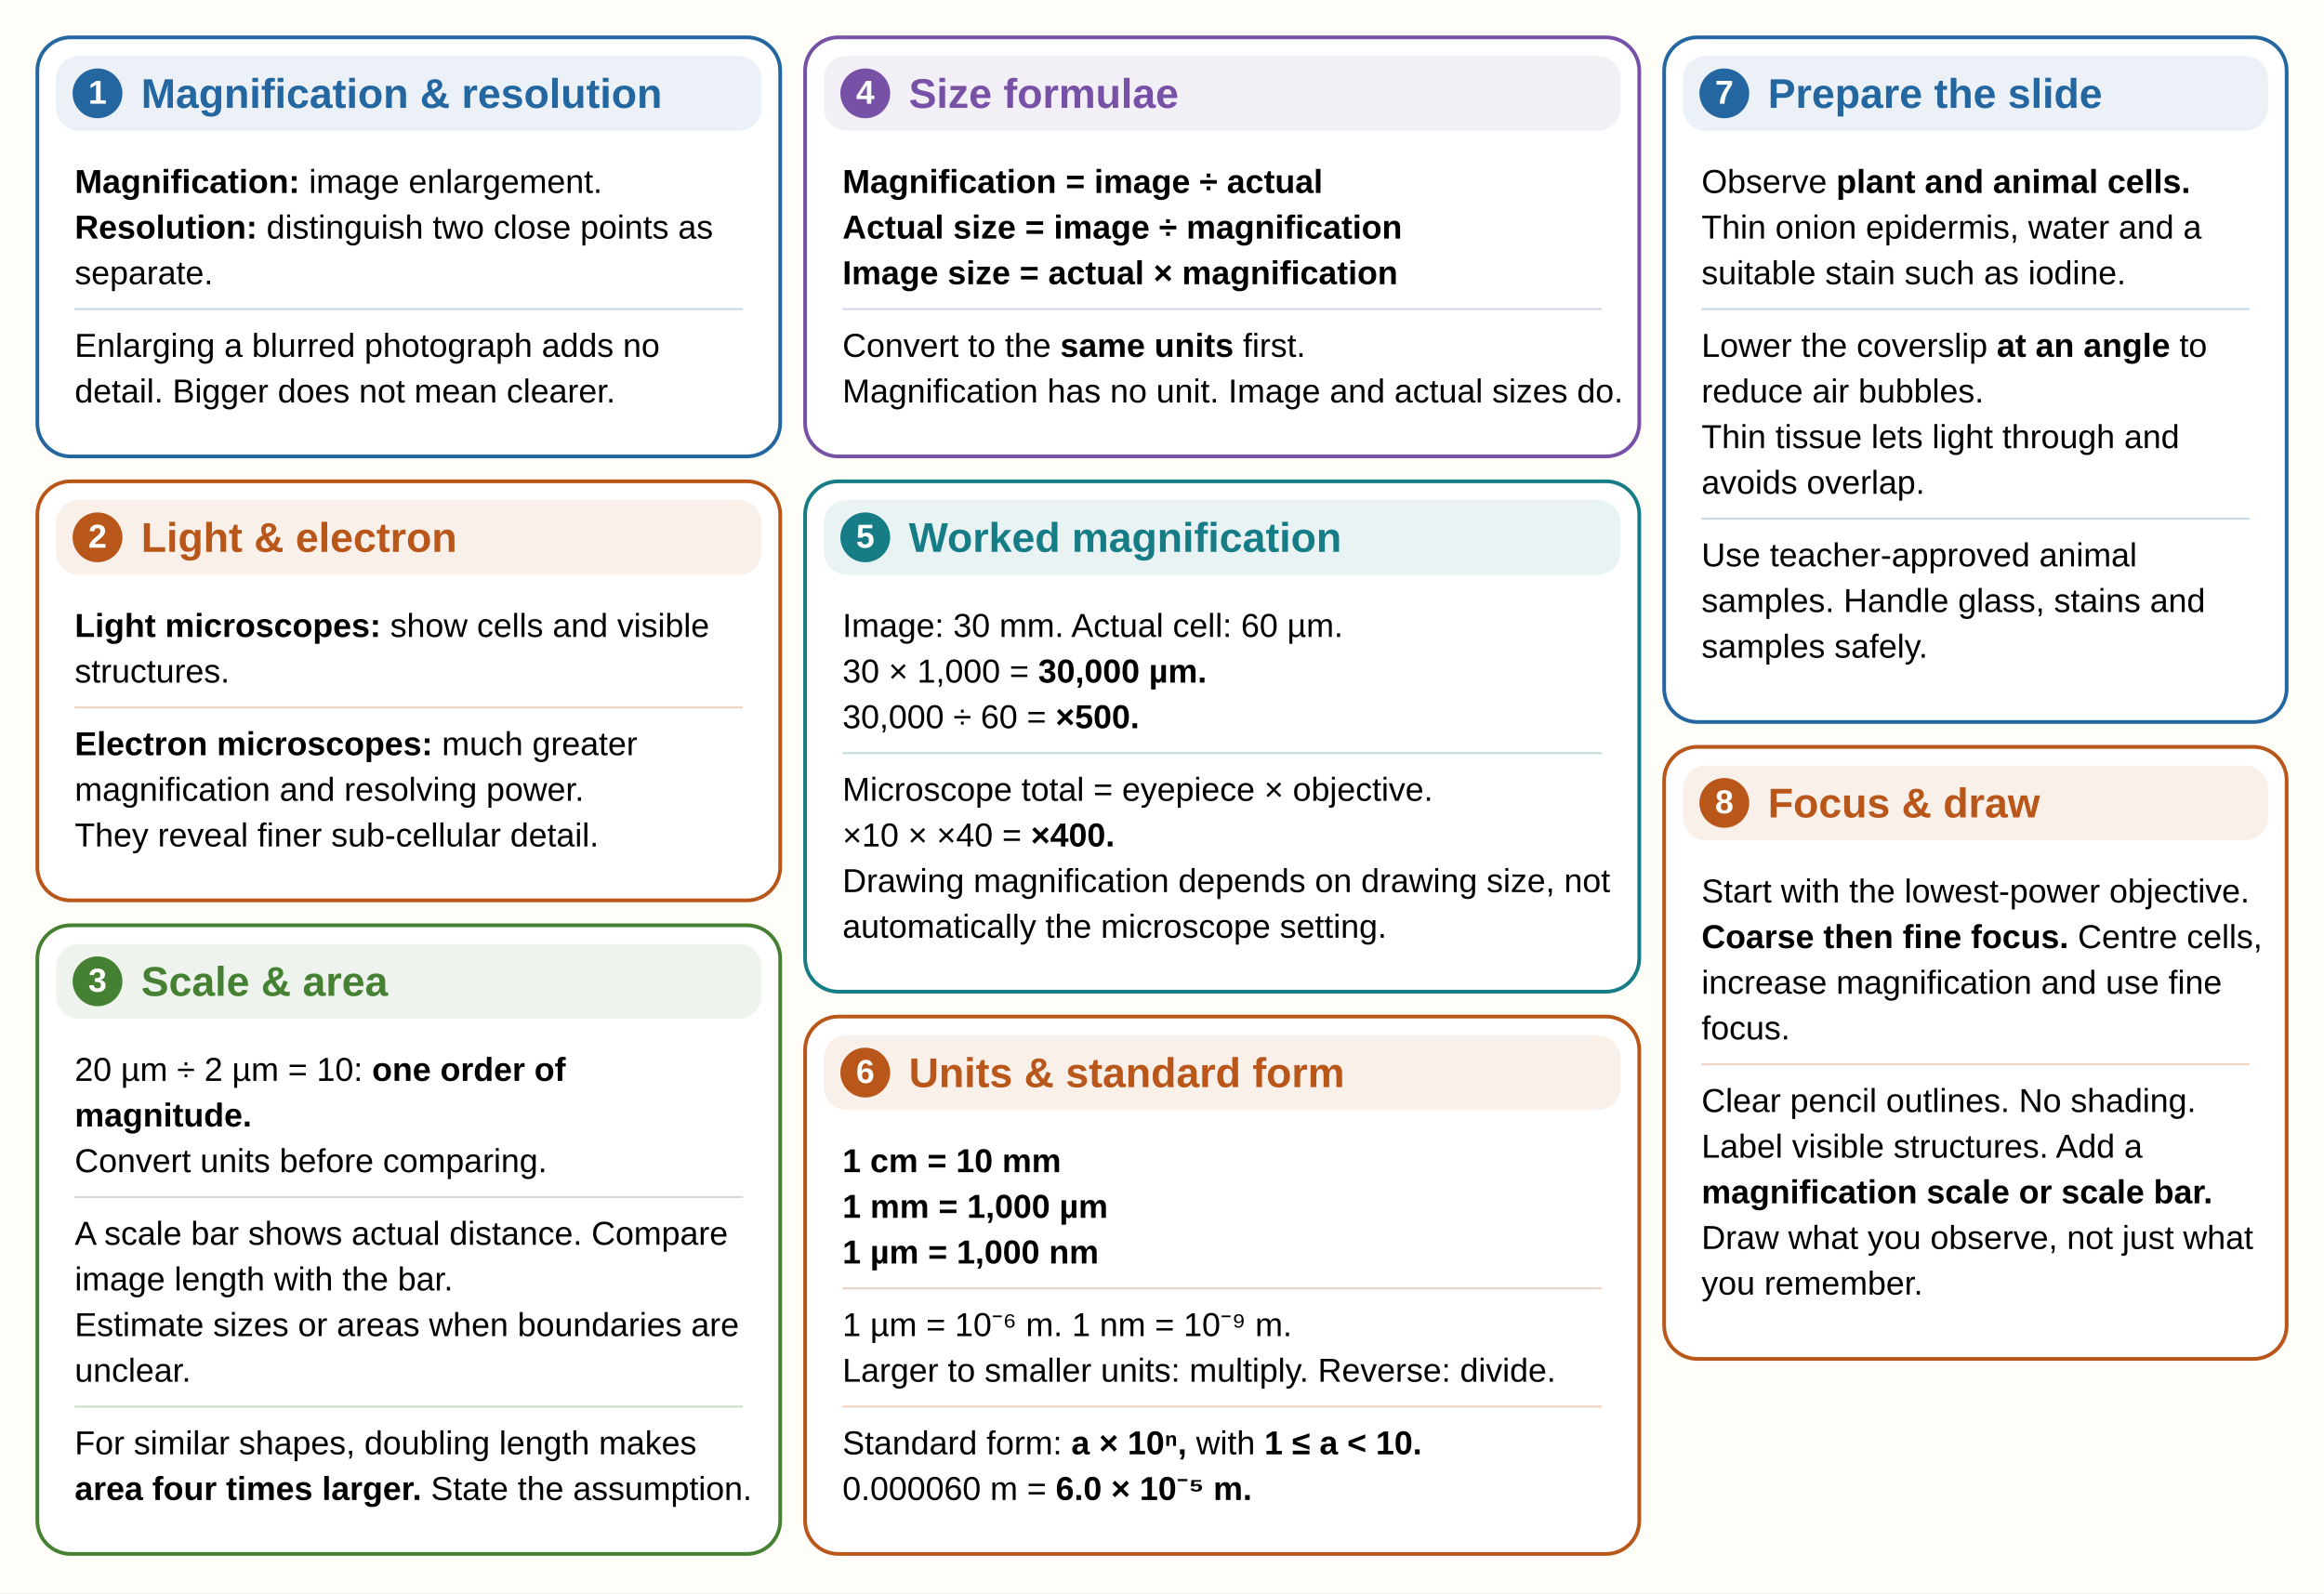
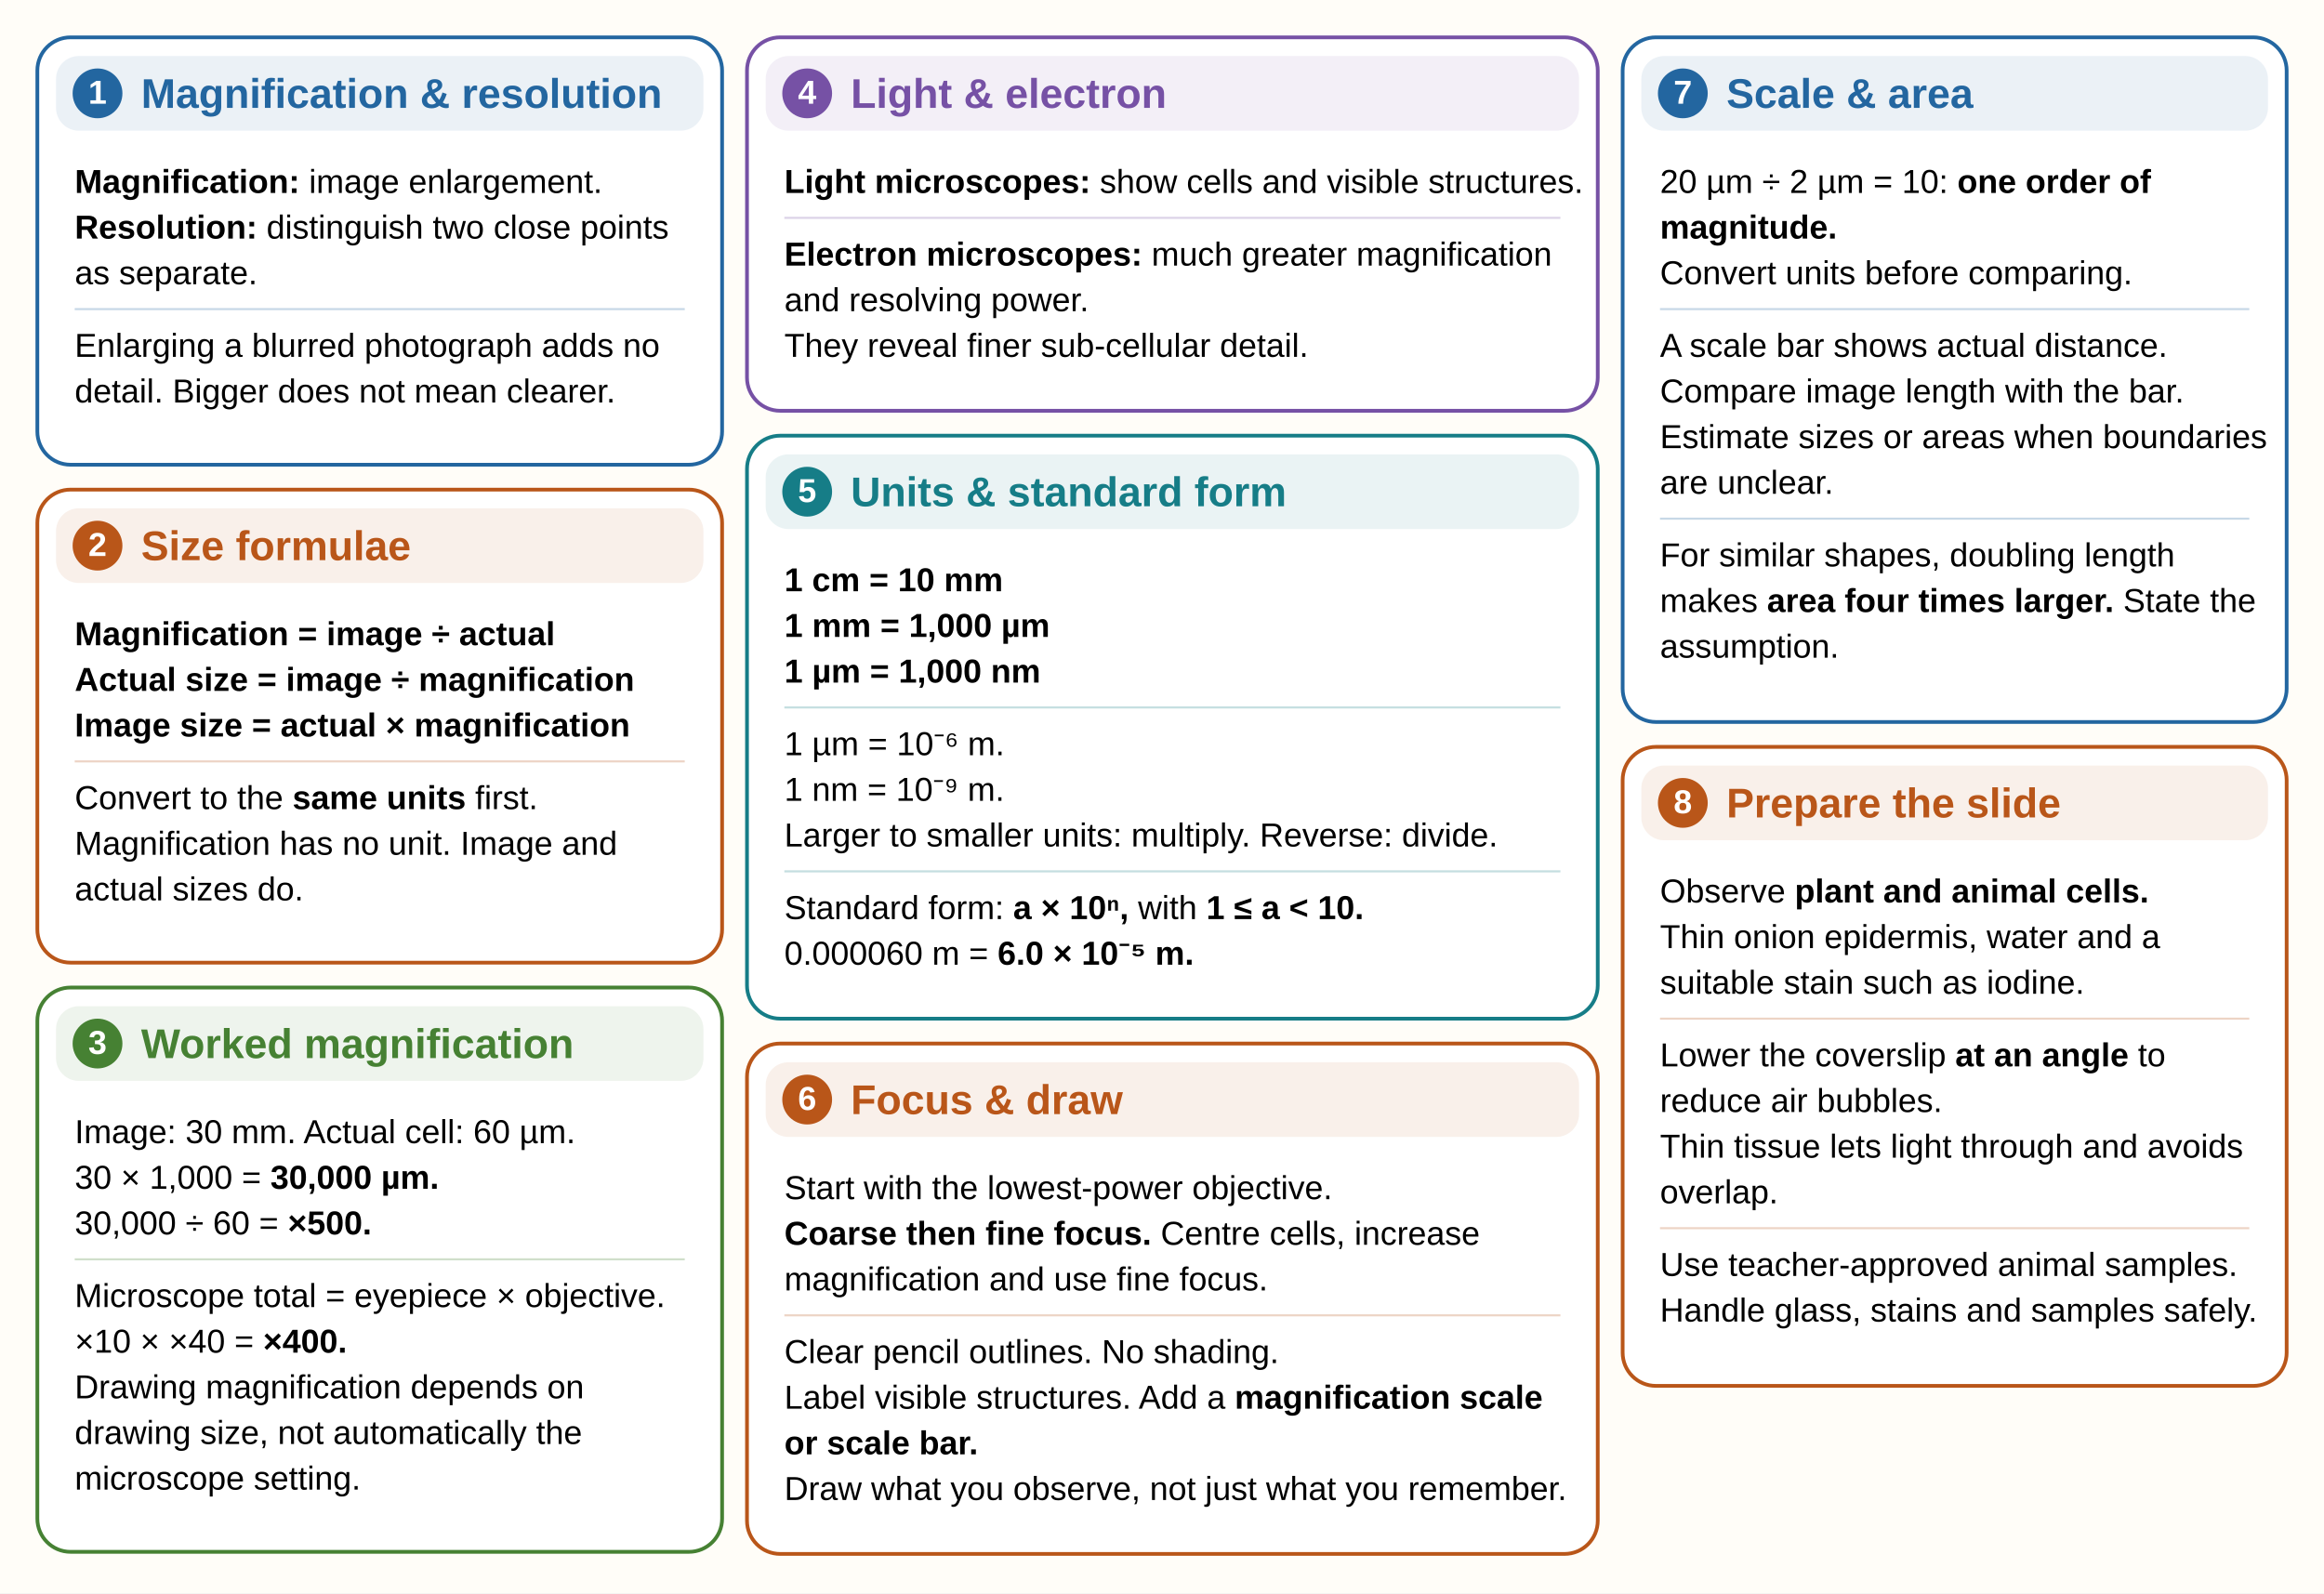
<svg xmlns="http://www.w3.org/2000/svg" width="2400" height="1645.714" viewBox="0 0 1120 768" role="img" aria-labelledby="map-title map-description" data-print-width-mm="277" font-family="Segoe UI,Arial,sans-serif">
  <defs>
    <marker id="arrow-2366a0" viewBox="0 0 10 10" refX="9" refY="5" markerWidth="4" markerHeight="4" orient="auto-start-reverse">
      <path d="M1 1L9 5L1 9" fill="none" stroke="#2366a0" stroke-width="2" stroke-linejoin="round" />
    </marker>
    <marker id="arrow-b95619" viewBox="0 0 10 10" refX="9" refY="5" markerWidth="4" markerHeight="4" orient="auto-start-reverse">
      <path d="M1 1L9 5L1 9" fill="none" stroke="#b95619" stroke-width="2" stroke-linejoin="round" />
    </marker>
    <marker id="arrow-468133" viewBox="0 0 10 10" refX="9" refY="5" markerWidth="4" markerHeight="4" orient="auto-start-reverse">
      <path d="M1 1L9 5L1 9" fill="none" stroke="#468133" stroke-width="2" stroke-linejoin="round" />
    </marker>
    <marker id="arrow-7651a5" viewBox="0 0 10 10" refX="9" refY="5" markerWidth="4" markerHeight="4" orient="auto-start-reverse">
      <path d="M1 1L9 5L1 9" fill="none" stroke="#7651a5" stroke-width="2" stroke-linejoin="round" />
    </marker>
    <marker id="arrow-167d87" viewBox="0 0 10 10" refX="9" refY="5" markerWidth="4" markerHeight="4" orient="auto-start-reverse">
      <path d="M1 1L9 5L1 9" fill="none" stroke="#167d87" stroke-width="2" stroke-linejoin="round" />
    </marker>
    <marker id="arrow-b95619" viewBox="0 0 10 10" refX="9" refY="5" markerWidth="4" markerHeight="4" orient="auto-start-reverse">
      <path d="M1 1L9 5L1 9" fill="none" stroke="#b95619" stroke-width="2" stroke-linejoin="round" />
    </marker>
  </defs>
  <rect width="1120" height="768" fill="#fffdf8" />
-   <g class="map-section" id="section-1" data-source-panel="0" data-bounds="0,0,358,202" transform="translate(18 18)">
-     <rect width="358" height="202" rx="16" fill="white" stroke="#2366a0" stroke-width="1.8" />
-     <g class="section-heading">
-       <rect x="9" y="9" width="340" height="36" rx="11" fill="#2366a0" opacity=".09" />
+   <g class="map-section" id="section-1" data-source-panel="0" data-bounds="0,0,330,206" transform="translate(18 18)">
+     <rect width="330" height="206" rx="16" fill="white" stroke="#2366a0" stroke-width="1.8" />
+     <g class="section-heading">
+       <rect x="9" y="9" width="312" height="36" rx="11" fill="#2366a0" opacity=".09" />
      <circle cx="29" cy="27" r="12" fill="#2366a0" />
      <text class="diagram-label" x="29" y="32" font-size="16" fill="white" font-weight="700" text-anchor="middle">1</text>
      <text class="panel-title" x="50" y="34" font-size="20" fill="#2366a0" font-weight="700" text-anchor="start">Magnification &amp; resolution</text>
    </g>
    <g class="section-body">
      <text class="body-text" x="18" y="75" font-size="16" fill="#000000" font-weight="400" text-anchor="start">
        <tspan font-weight="700">Magnification:</tspan> image enlargement.</text>
      <text class="body-text" x="18" y="97" font-size="16" fill="#000000" font-weight="400" text-anchor="start">
-         <tspan font-weight="700">Resolution:</tspan> distinguish two close points as</text>
-       <text class="body-text" x="18" y="119" font-size="16" fill="#000000" font-weight="400" text-anchor="start">separate.</text>
-       <path class="section-divider" d="M18 131H340" stroke="#2366a0" stroke-opacity=".25" stroke-width="1" fill="none" />
+         <tspan font-weight="700">Resolution:</tspan> distinguish two close points</text>
+       <text class="body-text" x="18" y="119" font-size="16" fill="#000000" font-weight="400" text-anchor="start">as separate.</text>
+       <path class="section-divider" d="M18 131H312" stroke="#2366a0" stroke-opacity=".25" stroke-width="1" fill="none" />
      <text class="body-text" x="18" y="154" font-size="16" fill="#000000" font-weight="400" text-anchor="start">Enlarging a blurred photograph adds no</text>
      <text class="body-text" x="18" y="176" font-size="16" fill="#000000" font-weight="400" text-anchor="start">detail. Bigger does not mean clearer.</text>
    </g>
  </g>
-   <g class="map-section" id="section-2" data-source-panel="1" data-bounds="0,0,358,202" transform="translate(18 232)">
-     <rect width="358" height="202" rx="16" fill="white" stroke="#b95619" stroke-width="1.8" />
-     <g class="section-heading">
-       <rect x="9" y="9" width="340" height="36" rx="11" fill="#b95619" opacity=".09" />
+   <g class="map-section" id="section-2" data-source-panel="2" data-bounds="0,0,330,228" transform="translate(18 236)">
+     <rect width="330" height="228" rx="16" fill="white" stroke="#b95619" stroke-width="1.8" />
+     <g class="section-heading">
+       <rect x="9" y="9" width="312" height="36" rx="11" fill="#b95619" opacity=".09" />
      <circle cx="29" cy="27" r="12" fill="#b95619" />
      <text class="diagram-label" x="29" y="32" font-size="16" fill="white" font-weight="700" text-anchor="middle">2</text>
-       <text class="panel-title" x="50" y="34" font-size="20" fill="#b95619" font-weight="700" text-anchor="start">Light &amp; electron</text>
-     </g>
-     <g class="section-body">
-       <text class="body-text" x="18" y="75" font-size="16" fill="#000000" font-weight="400" text-anchor="start">
-         <tspan font-weight="700">Light</tspan>
-         <tspan font-weight="700">microscopes:</tspan> show cells and visible</text>
-       <text class="body-text" x="18" y="97" font-size="16" fill="#000000" font-weight="400" text-anchor="start">structures.</text>
-       <path class="section-divider" d="M18 109H340" stroke="#b95619" stroke-opacity=".25" stroke-width="1" fill="none" />
-       <text class="body-text" x="18" y="132" font-size="16" fill="#000000" font-weight="400" text-anchor="start">
-         <tspan font-weight="700">Electron</tspan>
-         <tspan font-weight="700">microscopes:</tspan> much greater</text>
-       <text class="body-text" x="18" y="154" font-size="16" fill="#000000" font-weight="400" text-anchor="start">magnification and resolving power.</text>
-       <text class="body-text" x="18" y="176" font-size="16" fill="#000000" font-weight="400" text-anchor="start">They reveal finer sub-cellular detail.</text>
-     </g>
-   </g>
-   <g class="map-section" id="section-3" data-source-panel="5" data-bounds="0,0,358,303" transform="translate(18 446)">
-     <rect width="358" height="303" rx="16" fill="white" stroke="#468133" stroke-width="1.8" />
-     <g class="section-heading">
-       <rect x="9" y="9" width="340" height="36" rx="11" fill="#468133" opacity=".09" />
-       <circle cx="29" cy="27" r="12" fill="#468133" />
-       <text class="diagram-label" x="29" y="32" font-size="16" fill="white" font-weight="700" text-anchor="middle">3</text>
-       <text class="panel-title" x="50" y="34" font-size="20" fill="#468133" font-weight="700" text-anchor="start">Scale &amp; area</text>
-     </g>
-     <g class="section-body">
-       <text class="body-text" x="18" y="75" font-size="16" fill="#000000" font-weight="400" text-anchor="start">20 µm ÷ 2 µm = 10: <tspan font-weight="700">one</tspan>
-         <tspan font-weight="700">order</tspan>
-         <tspan font-weight="700">of</tspan>
-       </text>
-       <text class="body-text" x="18" y="97" font-size="16" fill="#000000" font-weight="400" text-anchor="start">
-         <tspan font-weight="700">magnitude.</tspan>
-       </text>
-       <text class="body-text" x="18" y="119" font-size="16" fill="#000000" font-weight="400" text-anchor="start">Convert units before comparing.</text>
-       <path class="section-divider" d="M18 131H340" stroke="#468133" stroke-opacity=".25" stroke-width="1" fill="none" />
-       <text class="body-text" x="18" y="154" font-size="16" fill="#000000" font-weight="400" text-anchor="start">A scale bar shows actual distance. Compare</text>
-       <text class="body-text" x="18" y="176" font-size="16" fill="#000000" font-weight="400" text-anchor="start">image length with the bar.</text>
-       <text class="body-text" x="18" y="198" font-size="16" fill="#000000" font-weight="400" text-anchor="start">Estimate sizes or areas when boundaries are</text>
-       <text class="body-text" x="18" y="220" font-size="16" fill="#000000" font-weight="400" text-anchor="start">unclear.</text>
-       <path class="section-divider" d="M18 232H340" stroke="#468133" stroke-opacity=".25" stroke-width="1" fill="none" />
-       <text class="body-text" x="18" y="255" font-size="16" fill="#000000" font-weight="400" text-anchor="start">For similar shapes, doubling length makes</text>
-       <text class="body-text" x="18" y="277" font-size="16" fill="#000000" font-weight="400" text-anchor="start">
-         <tspan font-weight="700">area</tspan>
-         <tspan font-weight="700">four</tspan>
-         <tspan font-weight="700">times</tspan>
-         <tspan font-weight="700">larger.</tspan> State the assumption.</text>
-     </g>
-   </g>
-   <g class="map-section" id="section-4" data-source-panel="2" data-bounds="0,0,402,202" transform="translate(388 18)">
-     <rect width="402" height="202" rx="16" fill="white" stroke="#7651a5" stroke-width="1.8" />
-     <g class="section-heading">
-       <rect x="9" y="9" width="384" height="36" rx="11" fill="#7651a5" opacity=".09" />
-       <circle cx="29" cy="27" r="12" fill="#7651a5" />
-       <text class="diagram-label" x="29" y="32" font-size="16" fill="white" font-weight="700" text-anchor="middle">4</text>
-       <text class="panel-title" x="50" y="34" font-size="20" fill="#7651a5" font-weight="700" text-anchor="start">Size formulae</text>
+       <text class="panel-title" x="50" y="34" font-size="20" fill="#b95619" font-weight="700" text-anchor="start">Size formulae</text>
    </g>
    <g class="section-body">
      <text class="body-text" x="18" y="75" font-size="16" fill="#000000" font-weight="400" text-anchor="start">
        <tspan font-weight="700">Magnification</tspan>
        <tspan font-weight="700">=</tspan>
        <tspan font-weight="700">image</tspan>
        <tspan font-weight="700">÷</tspan>
        <tspan font-weight="700">actual</tspan>
      </text>
      <text class="body-text" x="18" y="97" font-size="16" fill="#000000" font-weight="400" text-anchor="start">
        <tspan font-weight="700">Actual</tspan>
        <tspan font-weight="700">size</tspan>
        <tspan font-weight="700">=</tspan>
        <tspan font-weight="700">image</tspan>
        <tspan font-weight="700">÷</tspan>
        <tspan font-weight="700">magnification</tspan>
      </text>
      <text class="body-text" x="18" y="119" font-size="16" fill="#000000" font-weight="400" text-anchor="start">
        <tspan font-weight="700">Image</tspan>
        <tspan font-weight="700">size</tspan>
        <tspan font-weight="700">=</tspan>
        <tspan font-weight="700">actual</tspan>
        <tspan font-weight="700">×</tspan>
        <tspan font-weight="700">magnification</tspan>
      </text>
-       <path class="section-divider" d="M18 131H384" stroke="#7651a5" stroke-opacity=".25" stroke-width="1" fill="none" />
+       <path class="section-divider" d="M18 131H312" stroke="#b95619" stroke-opacity=".25" stroke-width="1" fill="none" />
      <text class="body-text" x="18" y="154" font-size="16" fill="#000000" font-weight="400" text-anchor="start">Convert to the <tspan font-weight="700">same</tspan>
        <tspan font-weight="700">units</tspan> first.</text>
-       <text class="body-text" x="18" y="176" font-size="16" fill="#000000" font-weight="400" text-anchor="start">Magnification has no unit. Image and actual sizes do.</text>
-     </g>
-   </g>
-   <g class="map-section" id="section-5" data-source-panel="3" data-bounds="0,0,402,246" transform="translate(388 232)">
-     <rect width="402" height="246" rx="16" fill="white" stroke="#167d87" stroke-width="1.8" />
-     <g class="section-heading">
-       <rect x="9" y="9" width="384" height="36" rx="11" fill="#167d87" opacity=".09" />
-       <circle cx="29" cy="27" r="12" fill="#167d87" />
-       <text class="diagram-label" x="29" y="32" font-size="16" fill="white" font-weight="700" text-anchor="middle">5</text>
-       <text class="panel-title" x="50" y="34" font-size="20" fill="#167d87" font-weight="700" text-anchor="start">Worked magnification</text>
+       <text class="body-text" x="18" y="176" font-size="16" fill="#000000" font-weight="400" text-anchor="start">Magnification has no unit. Image and</text>
+       <text class="body-text" x="18" y="198" font-size="16" fill="#000000" font-weight="400" text-anchor="start">actual sizes do.</text>
+     </g>
+   </g>
+   <g class="map-section" id="section-3" data-source-panel="3" data-bounds="0,0,330,272" transform="translate(18 476)">
+     <rect width="330" height="272" rx="16" fill="white" stroke="#468133" stroke-width="1.8" />
+     <g class="section-heading">
+       <rect x="9" y="9" width="312" height="36" rx="11" fill="#468133" opacity=".09" />
+       <circle cx="29" cy="27" r="12" fill="#468133" />
+       <text class="diagram-label" x="29" y="32" font-size="16" fill="white" font-weight="700" text-anchor="middle">3</text>
+       <text class="panel-title" x="50" y="34" font-size="20" fill="#468133" font-weight="700" text-anchor="start">Worked magnification</text>
    </g>
    <g class="section-body">
      <text class="body-text" x="18" y="75" font-size="16" fill="#000000" font-weight="400" text-anchor="start">Image: 30 mm. Actual cell: 60 µm.</text>
      <text class="body-text" x="18" y="97" font-size="16" fill="#000000" font-weight="400" text-anchor="start">30 × 1,000 = <tspan font-weight="700">30,000</tspan>
        <tspan font-weight="700">µm.</tspan>
      </text>
      <text class="body-text" x="18" y="119" font-size="16" fill="#000000" font-weight="400" text-anchor="start">30,000 ÷ 60 = <tspan font-weight="700">×500.</tspan>
      </text>
-       <path class="section-divider" d="M18 131H384" stroke="#167d87" stroke-opacity=".25" stroke-width="1" fill="none" />
+       <path class="section-divider" d="M18 131H312" stroke="#468133" stroke-opacity=".25" stroke-width="1" fill="none" />
      <text class="body-text" x="18" y="154" font-size="16" fill="#000000" font-weight="400" text-anchor="start">Microscope total = eyepiece × objective.</text>
      <text class="body-text" x="18" y="176" font-size="16" fill="#000000" font-weight="400" text-anchor="start">×10 × ×40 = <tspan font-weight="700">×400.</tspan>
      </text>
-       <text class="body-text" x="18" y="198" font-size="16" fill="#000000" font-weight="400" text-anchor="start">Drawing magnification depends on drawing size, not</text>
-       <text class="body-text" x="18" y="220" font-size="16" fill="#000000" font-weight="400" text-anchor="start">automatically the microscope setting.</text>
-     </g>
-   </g>
-   <g class="map-section" id="section-6" data-source-panel="4" data-bounds="0,0,402,259" transform="translate(388 490)">
-     <rect width="402" height="259" rx="16" fill="white" stroke="#b95619" stroke-width="1.8" />
-     <g class="section-heading">
-       <rect x="9" y="9" width="384" height="36" rx="11" fill="#b95619" opacity=".09" />
-       <circle cx="29" cy="27" r="12" fill="#b95619" />
-       <text class="diagram-label" x="29" y="32" font-size="16" fill="white" font-weight="700" text-anchor="middle">6</text>
-       <text class="panel-title" x="50" y="34" font-size="20" fill="#b95619" font-weight="700" text-anchor="start">Units &amp; standard form</text>
+       <text class="body-text" x="18" y="198" font-size="16" fill="#000000" font-weight="400" text-anchor="start">Drawing magnification depends on</text>
+       <text class="body-text" x="18" y="220" font-size="16" fill="#000000" font-weight="400" text-anchor="start">drawing size, not automatically the</text>
+       <text class="body-text" x="18" y="242" font-size="16" fill="#000000" font-weight="400" text-anchor="start">microscope setting.</text>
+     </g>
+   </g>
+   <g class="map-section" id="section-4" data-source-panel="1" data-bounds="0,0,410,180" transform="translate(360 18)">
+     <rect width="410" height="180" rx="16" fill="white" stroke="#7651a5" stroke-width="1.8" />
+     <g class="section-heading">
+       <rect x="9" y="9" width="392" height="36" rx="11" fill="#7651a5" opacity=".09" />
+       <circle cx="29" cy="27" r="12" fill="#7651a5" />
+       <text class="diagram-label" x="29" y="32" font-size="16" fill="white" font-weight="700" text-anchor="middle">4</text>
+       <text class="panel-title" x="50" y="34" font-size="20" fill="#7651a5" font-weight="700" text-anchor="start">Light &amp; electron</text>
+     </g>
+     <g class="section-body">
+       <text class="body-text" x="18" y="75" font-size="16" fill="#000000" font-weight="400" text-anchor="start">
+         <tspan font-weight="700">Light</tspan>
+         <tspan font-weight="700">microscopes:</tspan> show cells and visible structures.</text>
+       <path class="section-divider" d="M18 87H392" stroke="#7651a5" stroke-opacity=".25" stroke-width="1" fill="none" />
+       <text class="body-text" x="18" y="110" font-size="16" fill="#000000" font-weight="400" text-anchor="start">
+         <tspan font-weight="700">Electron</tspan>
+         <tspan font-weight="700">microscopes:</tspan> much greater magnification</text>
+       <text class="body-text" x="18" y="132" font-size="16" fill="#000000" font-weight="400" text-anchor="start">and resolving power.</text>
+       <text class="body-text" x="18" y="154" font-size="16" fill="#000000" font-weight="400" text-anchor="start">They reveal finer sub-cellular detail.</text>
+     </g>
+   </g>
+   <g class="map-section" id="section-5" data-source-panel="4" data-bounds="0,0,410,281" transform="translate(360 210)">
+     <rect width="410" height="281" rx="16" fill="white" stroke="#167d87" stroke-width="1.8" />
+     <g class="section-heading">
+       <rect x="9" y="9" width="392" height="36" rx="11" fill="#167d87" opacity=".09" />
+       <circle cx="29" cy="27" r="12" fill="#167d87" />
+       <text class="diagram-label" x="29" y="32" font-size="16" fill="white" font-weight="700" text-anchor="middle">5</text>
+       <text class="panel-title" x="50" y="34" font-size="20" fill="#167d87" font-weight="700" text-anchor="start">Units &amp; standard form</text>
    </g>
    <g class="section-body">
      <text class="body-text" x="18" y="75" font-size="16" fill="#000000" font-weight="400" text-anchor="start">
        <tspan font-weight="700">1</tspan>
        <tspan font-weight="700">cm</tspan>
        <tspan font-weight="700">=</tspan>
        <tspan font-weight="700">10</tspan>
        <tspan font-weight="700">mm</tspan>
      </text>
      <text class="body-text" x="18" y="97" font-size="16" fill="#000000" font-weight="400" text-anchor="start">
        <tspan font-weight="700">1</tspan>
        <tspan font-weight="700">mm</tspan>
        <tspan font-weight="700">=</tspan>
        <tspan font-weight="700">1,000</tspan>
        <tspan font-weight="700">µm</tspan>
      </text>
      <text class="body-text" x="18" y="119" font-size="16" fill="#000000" font-weight="400" text-anchor="start">
        <tspan font-weight="700">1</tspan>
        <tspan font-weight="700">µm</tspan>
        <tspan font-weight="700">=</tspan>
        <tspan font-weight="700">1,000</tspan>
        <tspan font-weight="700">nm</tspan>
      </text>
-       <path class="section-divider" d="M18 131H384" stroke="#b95619" stroke-opacity=".25" stroke-width="1" fill="none" />
-       <text class="body-text" x="18" y="154" font-size="16" fill="#000000" font-weight="400" text-anchor="start">1 µm = 10⁻⁶ m. 1 nm = 10⁻⁹ m.</text>
-       <text class="body-text" x="18" y="176" font-size="16" fill="#000000" font-weight="400" text-anchor="start">Larger to smaller units: multiply. Reverse: divide.</text>
-       <path class="section-divider" d="M18 188H384" stroke="#b95619" stroke-opacity=".25" stroke-width="1" fill="none" />
-       <text class="body-text" x="18" y="211" font-size="16" fill="#000000" font-weight="400" text-anchor="start">Standard form: <tspan font-weight="700">a</tspan>
+       <path class="section-divider" d="M18 131H392" stroke="#167d87" stroke-opacity=".25" stroke-width="1" fill="none" />
+       <text class="body-text" x="18" y="154" font-size="16" fill="#000000" font-weight="400" text-anchor="start">1 µm = 10⁻⁶ m.</text>
+       <text class="body-text" x="18" y="176" font-size="16" fill="#000000" font-weight="400" text-anchor="start">1 nm = 10⁻⁹ m.</text>
+       <text class="body-text" x="18" y="198" font-size="16" fill="#000000" font-weight="400" text-anchor="start">Larger to smaller units: multiply. Reverse: divide.</text>
+       <path class="section-divider" d="M18 210H392" stroke="#167d87" stroke-opacity=".25" stroke-width="1" fill="none" />
+       <text class="body-text" x="18" y="233" font-size="16" fill="#000000" font-weight="400" text-anchor="start">Standard form: <tspan font-weight="700">a</tspan>
        <tspan font-weight="700">×</tspan>
        <tspan font-weight="700">10ⁿ,</tspan> with <tspan font-weight="700">1</tspan>
        <tspan font-weight="700">≤</tspan>
        <tspan font-weight="700">a</tspan>
        <tspan font-weight="700">&lt;</tspan>
        <tspan font-weight="700">10.</tspan>
      </text>
-       <text class="body-text" x="18" y="233" font-size="16" fill="#000000" font-weight="400" text-anchor="start">0.000060 m = <tspan font-weight="700">6.0</tspan>
+       <text class="body-text" x="18" y="255" font-size="16" fill="#000000" font-weight="400" text-anchor="start">0.000060 m = <tspan font-weight="700">6.0</tspan>
        <tspan font-weight="700">×</tspan>
        <tspan font-weight="700">10⁻⁵</tspan>
        <tspan font-weight="700">m.</tspan>
      </text>
    </g>
  </g>
-   <g class="map-section" id="section-7" data-source-panel="6" data-bounds="0,0,300,330" transform="translate(802 18)">
-     <rect width="300" height="330" rx="16" fill="white" stroke="#2366a0" stroke-width="1.8" />
-     <g class="section-heading">
-       <rect x="9" y="9" width="282" height="36" rx="11" fill="#2366a0" opacity=".09" />
+   <g class="map-section" id="section-6" data-source-panel="7" data-bounds="0,0,410,246" transform="translate(360 503)">
+     <rect width="410" height="246" rx="16" fill="white" stroke="#b95619" stroke-width="1.8" />
+     <g class="section-heading">
+       <rect x="9" y="9" width="392" height="36" rx="11" fill="#b95619" opacity=".09" />
+       <circle cx="29" cy="27" r="12" fill="#b95619" />
+       <text class="diagram-label" x="29" y="32" font-size="16" fill="white" font-weight="700" text-anchor="middle">6</text>
+       <text class="panel-title" x="50" y="34" font-size="20" fill="#b95619" font-weight="700" text-anchor="start">Focus &amp; draw</text>
+     </g>
+     <g class="section-body">
+       <text class="body-text" x="18" y="75" font-size="16" fill="#000000" font-weight="400" text-anchor="start">Start with the lowest-power objective.</text>
+       <text class="body-text" x="18" y="97" font-size="16" fill="#000000" font-weight="400" text-anchor="start">
+         <tspan font-weight="700">Coarse</tspan>
+         <tspan font-weight="700">then</tspan>
+         <tspan font-weight="700">fine</tspan>
+         <tspan font-weight="700">focus.</tspan> Centre cells, increase</text>
+       <text class="body-text" x="18" y="119" font-size="16" fill="#000000" font-weight="400" text-anchor="start">magnification and use fine focus.</text>
+       <path class="section-divider" d="M18 131H392" stroke="#b95619" stroke-opacity=".25" stroke-width="1" fill="none" />
+       <text class="body-text" x="18" y="154" font-size="16" fill="#000000" font-weight="400" text-anchor="start">Clear pencil outlines. No shading.</text>
+       <text class="body-text" x="18" y="176" font-size="16" fill="#000000" font-weight="400" text-anchor="start">Label visible structures. Add a <tspan font-weight="700">magnification</tspan>
+         <tspan font-weight="700">scale</tspan>
+       </text>
+       <text class="body-text" x="18" y="198" font-size="16" fill="#000000" font-weight="400" text-anchor="start">
+         <tspan font-weight="700">or</tspan>
+         <tspan font-weight="700">scale</tspan>
+         <tspan font-weight="700">bar.</tspan>
+       </text>
+       <text class="body-text" x="18" y="220" font-size="16" fill="#000000" font-weight="400" text-anchor="start">Draw what you observe, not just what you remember.</text>
+     </g>
+   </g>
+   <g class="map-section" id="section-7" data-source-panel="5" data-bounds="0,0,320,330" transform="translate(782 18)">
+     <rect width="320" height="330" rx="16" fill="white" stroke="#2366a0" stroke-width="1.8" />
+     <g class="section-heading">
+       <rect x="9" y="9" width="302" height="36" rx="11" fill="#2366a0" opacity=".09" />
      <circle cx="29" cy="27" r="12" fill="#2366a0" />
      <text class="diagram-label" x="29" y="32" font-size="16" fill="white" font-weight="700" text-anchor="middle">7</text>
-       <text class="panel-title" x="50" y="34" font-size="20" fill="#2366a0" font-weight="700" text-anchor="start">Prepare the slide</text>
+       <text class="panel-title" x="50" y="34" font-size="20" fill="#2366a0" font-weight="700" text-anchor="start">Scale &amp; area</text>
+     </g>
+     <g class="section-body">
+       <text class="body-text" x="18" y="75" font-size="16" fill="#000000" font-weight="400" text-anchor="start">20 µm ÷ 2 µm = 10: <tspan font-weight="700">one</tspan>
+         <tspan font-weight="700">order</tspan>
+         <tspan font-weight="700">of</tspan>
+       </text>
+       <text class="body-text" x="18" y="97" font-size="16" fill="#000000" font-weight="400" text-anchor="start">
+         <tspan font-weight="700">magnitude.</tspan>
+       </text>
+       <text class="body-text" x="18" y="119" font-size="16" fill="#000000" font-weight="400" text-anchor="start">Convert units before comparing.</text>
+       <path class="section-divider" d="M18 131H302" stroke="#2366a0" stroke-opacity=".25" stroke-width="1" fill="none" />
+       <text class="body-text" x="18" y="154" font-size="16" fill="#000000" font-weight="400" text-anchor="start">A scale bar shows actual distance.</text>
+       <text class="body-text" x="18" y="176" font-size="16" fill="#000000" font-weight="400" text-anchor="start">Compare image length with the bar.</text>
+       <text class="body-text" x="18" y="198" font-size="16" fill="#000000" font-weight="400" text-anchor="start">Estimate sizes or areas when boundaries</text>
+       <text class="body-text" x="18" y="220" font-size="16" fill="#000000" font-weight="400" text-anchor="start">are unclear.</text>
+       <path class="section-divider" d="M18 232H302" stroke="#2366a0" stroke-opacity=".25" stroke-width="1" fill="none" />
+       <text class="body-text" x="18" y="255" font-size="16" fill="#000000" font-weight="400" text-anchor="start">For similar shapes, doubling length</text>
+       <text class="body-text" x="18" y="277" font-size="16" fill="#000000" font-weight="400" text-anchor="start">makes <tspan font-weight="700">area</tspan>
+         <tspan font-weight="700">four</tspan>
+         <tspan font-weight="700">times</tspan>
+         <tspan font-weight="700">larger.</tspan> State the</text>
+       <text class="body-text" x="18" y="299" font-size="16" fill="#000000" font-weight="400" text-anchor="start">assumption.</text>
+     </g>
+   </g>
+   <g class="map-section" id="section-8" data-source-panel="6" data-bounds="0,0,320,308" transform="translate(782 360)">
+     <rect width="320" height="308" rx="16" fill="white" stroke="#b95619" stroke-width="1.8" />
+     <g class="section-heading">
+       <rect x="9" y="9" width="302" height="36" rx="11" fill="#b95619" opacity=".09" />
+       <circle cx="29" cy="27" r="12" fill="#b95619" />
+       <text class="diagram-label" x="29" y="32" font-size="16" fill="white" font-weight="700" text-anchor="middle">8</text>
+       <text class="panel-title" x="50" y="34" font-size="20" fill="#b95619" font-weight="700" text-anchor="start">Prepare the slide</text>
    </g>
    <g class="section-body">
      <text class="body-text" x="18" y="75" font-size="16" fill="#000000" font-weight="400" text-anchor="start">Observe <tspan font-weight="700">plant</tspan>
        <tspan font-weight="700">and</tspan>
        <tspan font-weight="700">animal</tspan>
        <tspan font-weight="700">cells.</tspan>
      </text>
      <text class="body-text" x="18" y="97" font-size="16" fill="#000000" font-weight="400" text-anchor="start">Thin onion epidermis, water and a</text>
      <text class="body-text" x="18" y="119" font-size="16" fill="#000000" font-weight="400" text-anchor="start">suitable stain such as iodine.</text>
-       <path class="section-divider" d="M18 131H282" stroke="#2366a0" stroke-opacity=".25" stroke-width="1" fill="none" />
+       <path class="section-divider" d="M18 131H302" stroke="#b95619" stroke-opacity=".25" stroke-width="1" fill="none" />
      <text class="body-text" x="18" y="154" font-size="16" fill="#000000" font-weight="400" text-anchor="start">Lower the coverslip <tspan font-weight="700">at</tspan>
        <tspan font-weight="700">an</tspan>
        <tspan font-weight="700">angle</tspan> to</text>
      <text class="body-text" x="18" y="176" font-size="16" fill="#000000" font-weight="400" text-anchor="start">reduce air bubbles.</text>
-       <text class="body-text" x="18" y="198" font-size="16" fill="#000000" font-weight="400" text-anchor="start">Thin tissue lets light through and</text>
-       <text class="body-text" x="18" y="220" font-size="16" fill="#000000" font-weight="400" text-anchor="start">avoids overlap.</text>
-       <path class="section-divider" d="M18 232H282" stroke="#2366a0" stroke-opacity=".25" stroke-width="1" fill="none" />
-       <text class="body-text" x="18" y="255" font-size="16" fill="#000000" font-weight="400" text-anchor="start">Use teacher-approved animal</text>
-       <text class="body-text" x="18" y="277" font-size="16" fill="#000000" font-weight="400" text-anchor="start">samples. Handle glass, stains and</text>
-       <text class="body-text" x="18" y="299" font-size="16" fill="#000000" font-weight="400" text-anchor="start">samples safely.</text>
-     </g>
-   </g>
-   <g class="map-section" id="section-8" data-source-panel="7" data-bounds="0,0,300,295" transform="translate(802 360)">
-     <rect width="300" height="295" rx="16" fill="white" stroke="#b95619" stroke-width="1.8" />
-     <g class="section-heading">
-       <rect x="9" y="9" width="282" height="36" rx="11" fill="#b95619" opacity=".09" />
-       <circle cx="29" cy="27" r="12" fill="#b95619" />
-       <text class="diagram-label" x="29" y="32" font-size="16" fill="white" font-weight="700" text-anchor="middle">8</text>
-       <text class="panel-title" x="50" y="34" font-size="20" fill="#b95619" font-weight="700" text-anchor="start">Focus &amp; draw</text>
-     </g>
-     <g class="section-body">
-       <text class="body-text" x="18" y="75" font-size="16" fill="#000000" font-weight="400" text-anchor="start">Start with the lowest-power objective.</text>
-       <text class="body-text" x="18" y="97" font-size="16" fill="#000000" font-weight="400" text-anchor="start">
-         <tspan font-weight="700">Coarse</tspan>
-         <tspan font-weight="700">then</tspan>
-         <tspan font-weight="700">fine</tspan>
-         <tspan font-weight="700">focus.</tspan> Centre cells,</text>
-       <text class="body-text" x="18" y="119" font-size="16" fill="#000000" font-weight="400" text-anchor="start">increase magnification and use fine</text>
-       <text class="body-text" x="18" y="141" font-size="16" fill="#000000" font-weight="400" text-anchor="start">focus.</text>
-       <path class="section-divider" d="M18 153H282" stroke="#b95619" stroke-opacity=".25" stroke-width="1" fill="none" />
-       <text class="body-text" x="18" y="176" font-size="16" fill="#000000" font-weight="400" text-anchor="start">Clear pencil outlines. No shading.</text>
-       <text class="body-text" x="18" y="198" font-size="16" fill="#000000" font-weight="400" text-anchor="start">Label visible structures. Add a</text>
-       <text class="body-text" x="18" y="220" font-size="16" fill="#000000" font-weight="400" text-anchor="start">
-         <tspan font-weight="700">magnification</tspan>
-         <tspan font-weight="700">scale</tspan>
-         <tspan font-weight="700">or</tspan>
-         <tspan font-weight="700">scale</tspan>
-         <tspan font-weight="700">bar.</tspan>
-       </text>
-       <text class="body-text" x="18" y="242" font-size="16" fill="#000000" font-weight="400" text-anchor="start">Draw what you observe, not just what</text>
-       <text class="body-text" x="18" y="264" font-size="16" fill="#000000" font-weight="400" text-anchor="start">you remember.</text>
+       <text class="body-text" x="18" y="198" font-size="16" fill="#000000" font-weight="400" text-anchor="start">Thin tissue lets light through and avoids</text>
+       <text class="body-text" x="18" y="220" font-size="16" fill="#000000" font-weight="400" text-anchor="start">overlap.</text>
+       <path class="section-divider" d="M18 232H302" stroke="#b95619" stroke-opacity=".25" stroke-width="1" fill="none" />
+       <text class="body-text" x="18" y="255" font-size="16" fill="#000000" font-weight="400" text-anchor="start">Use teacher-approved animal samples.</text>
+       <text class="body-text" x="18" y="277" font-size="16" fill="#000000" font-weight="400" text-anchor="start">Handle glass, stains and samples safely.</text>
    </g>
  </g>
</svg>
